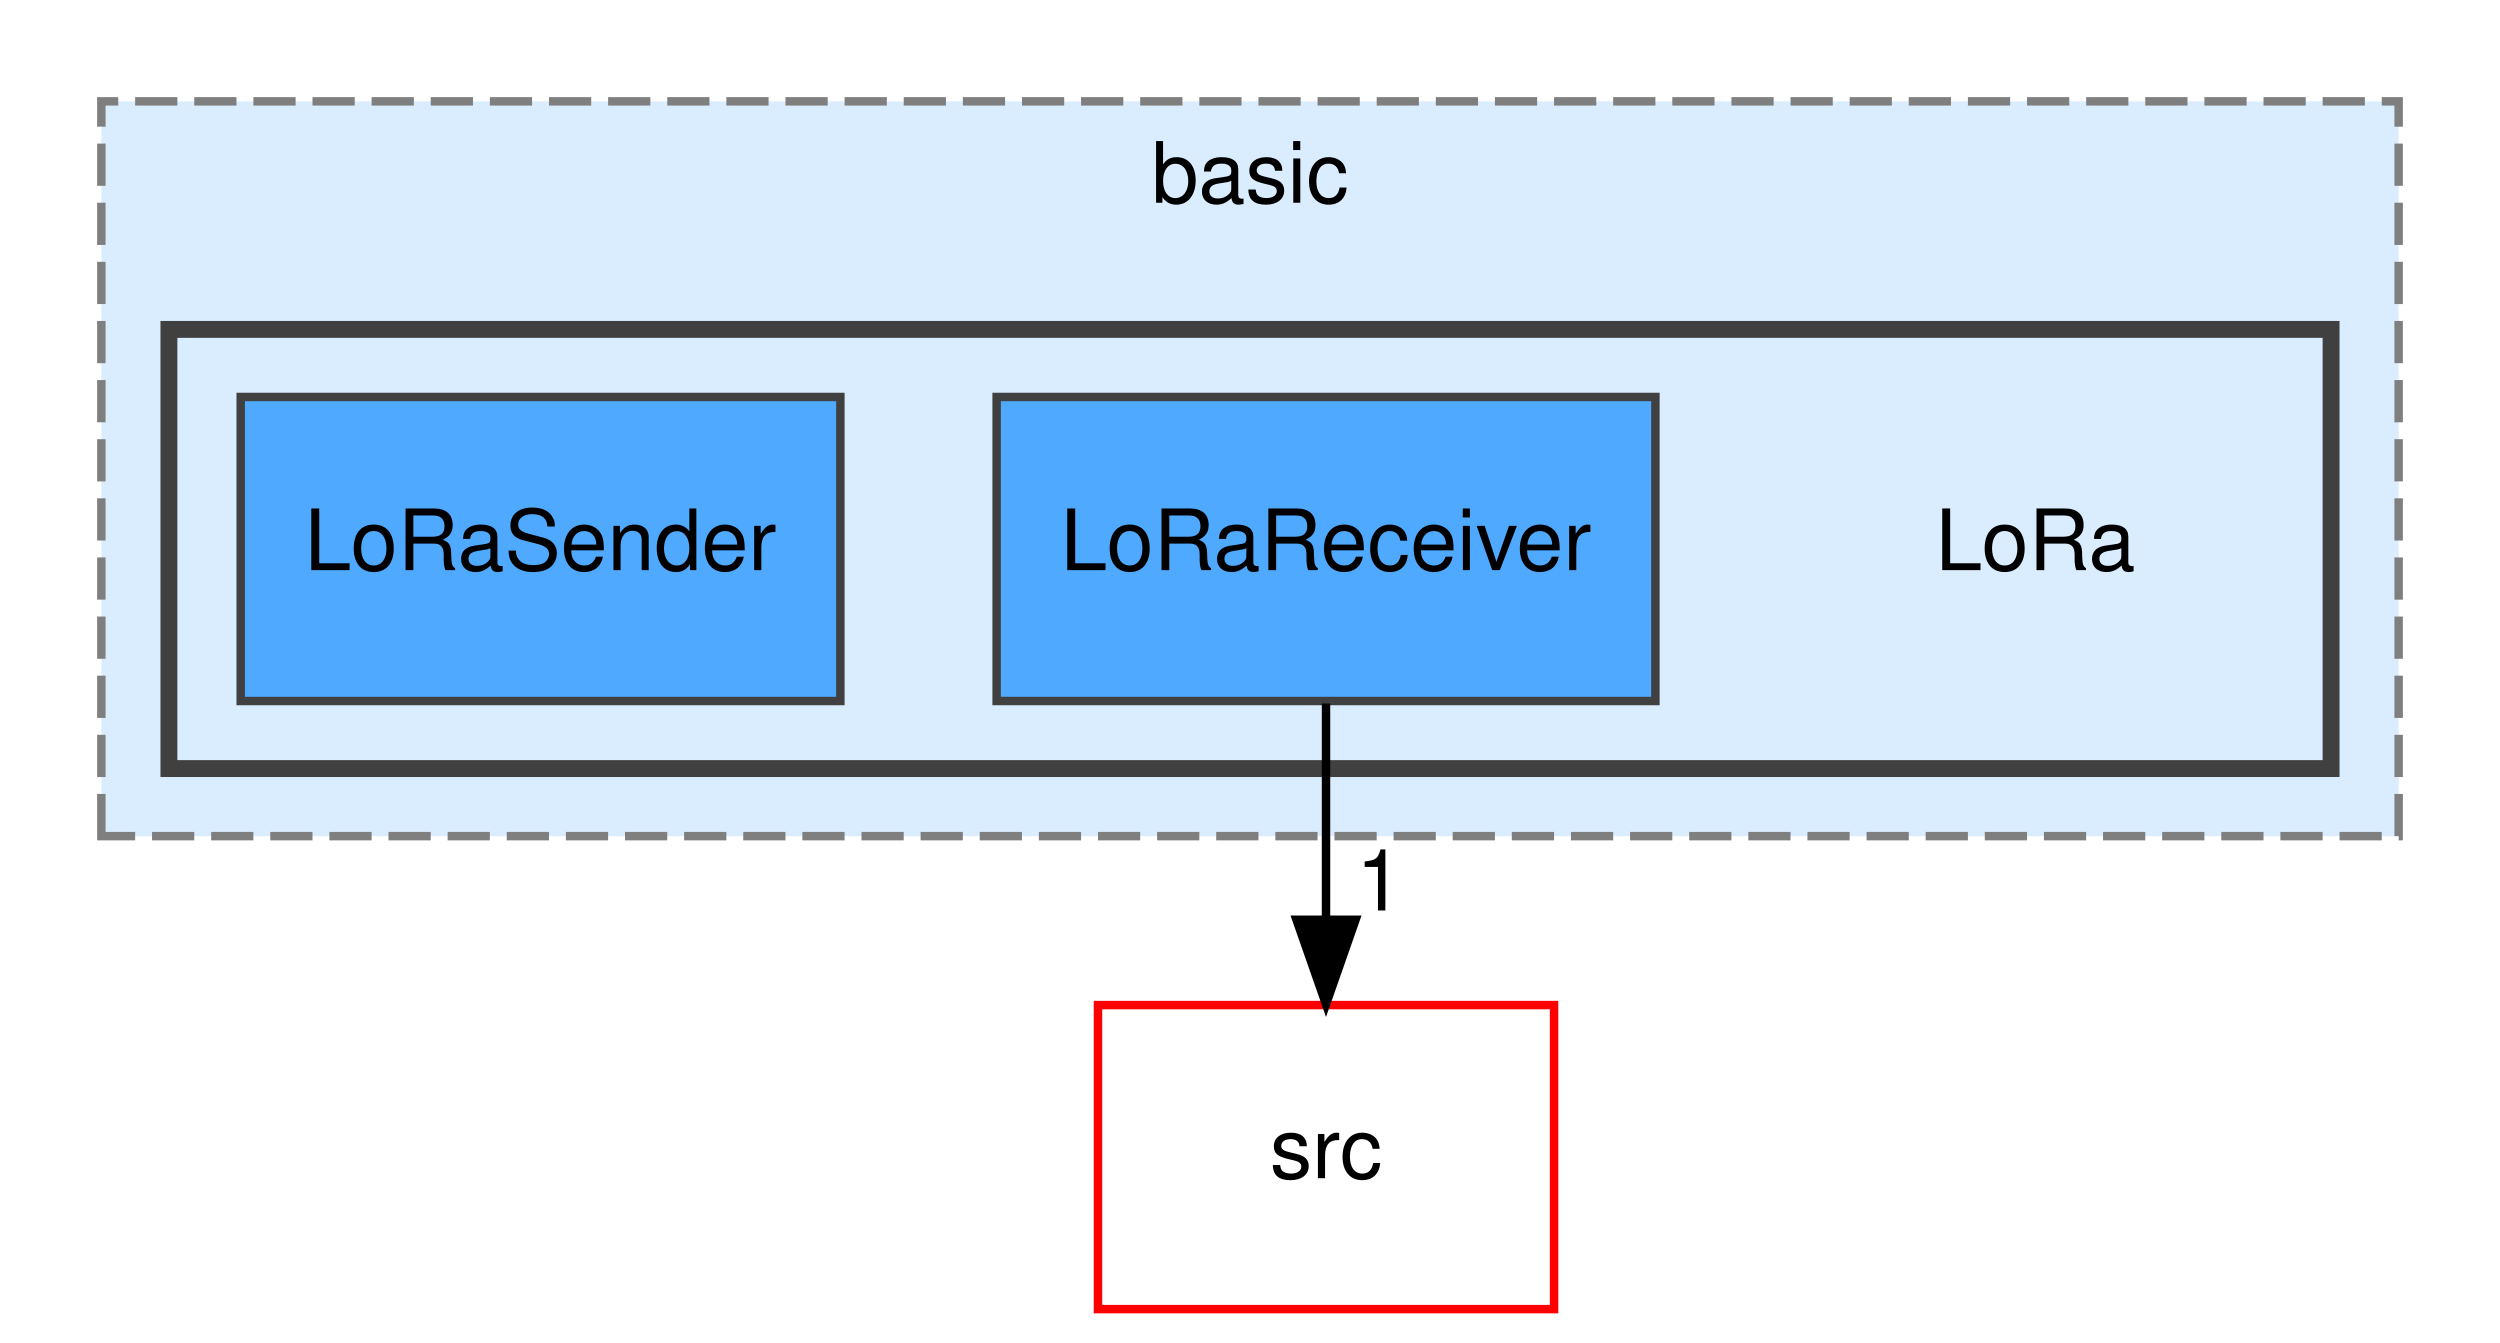
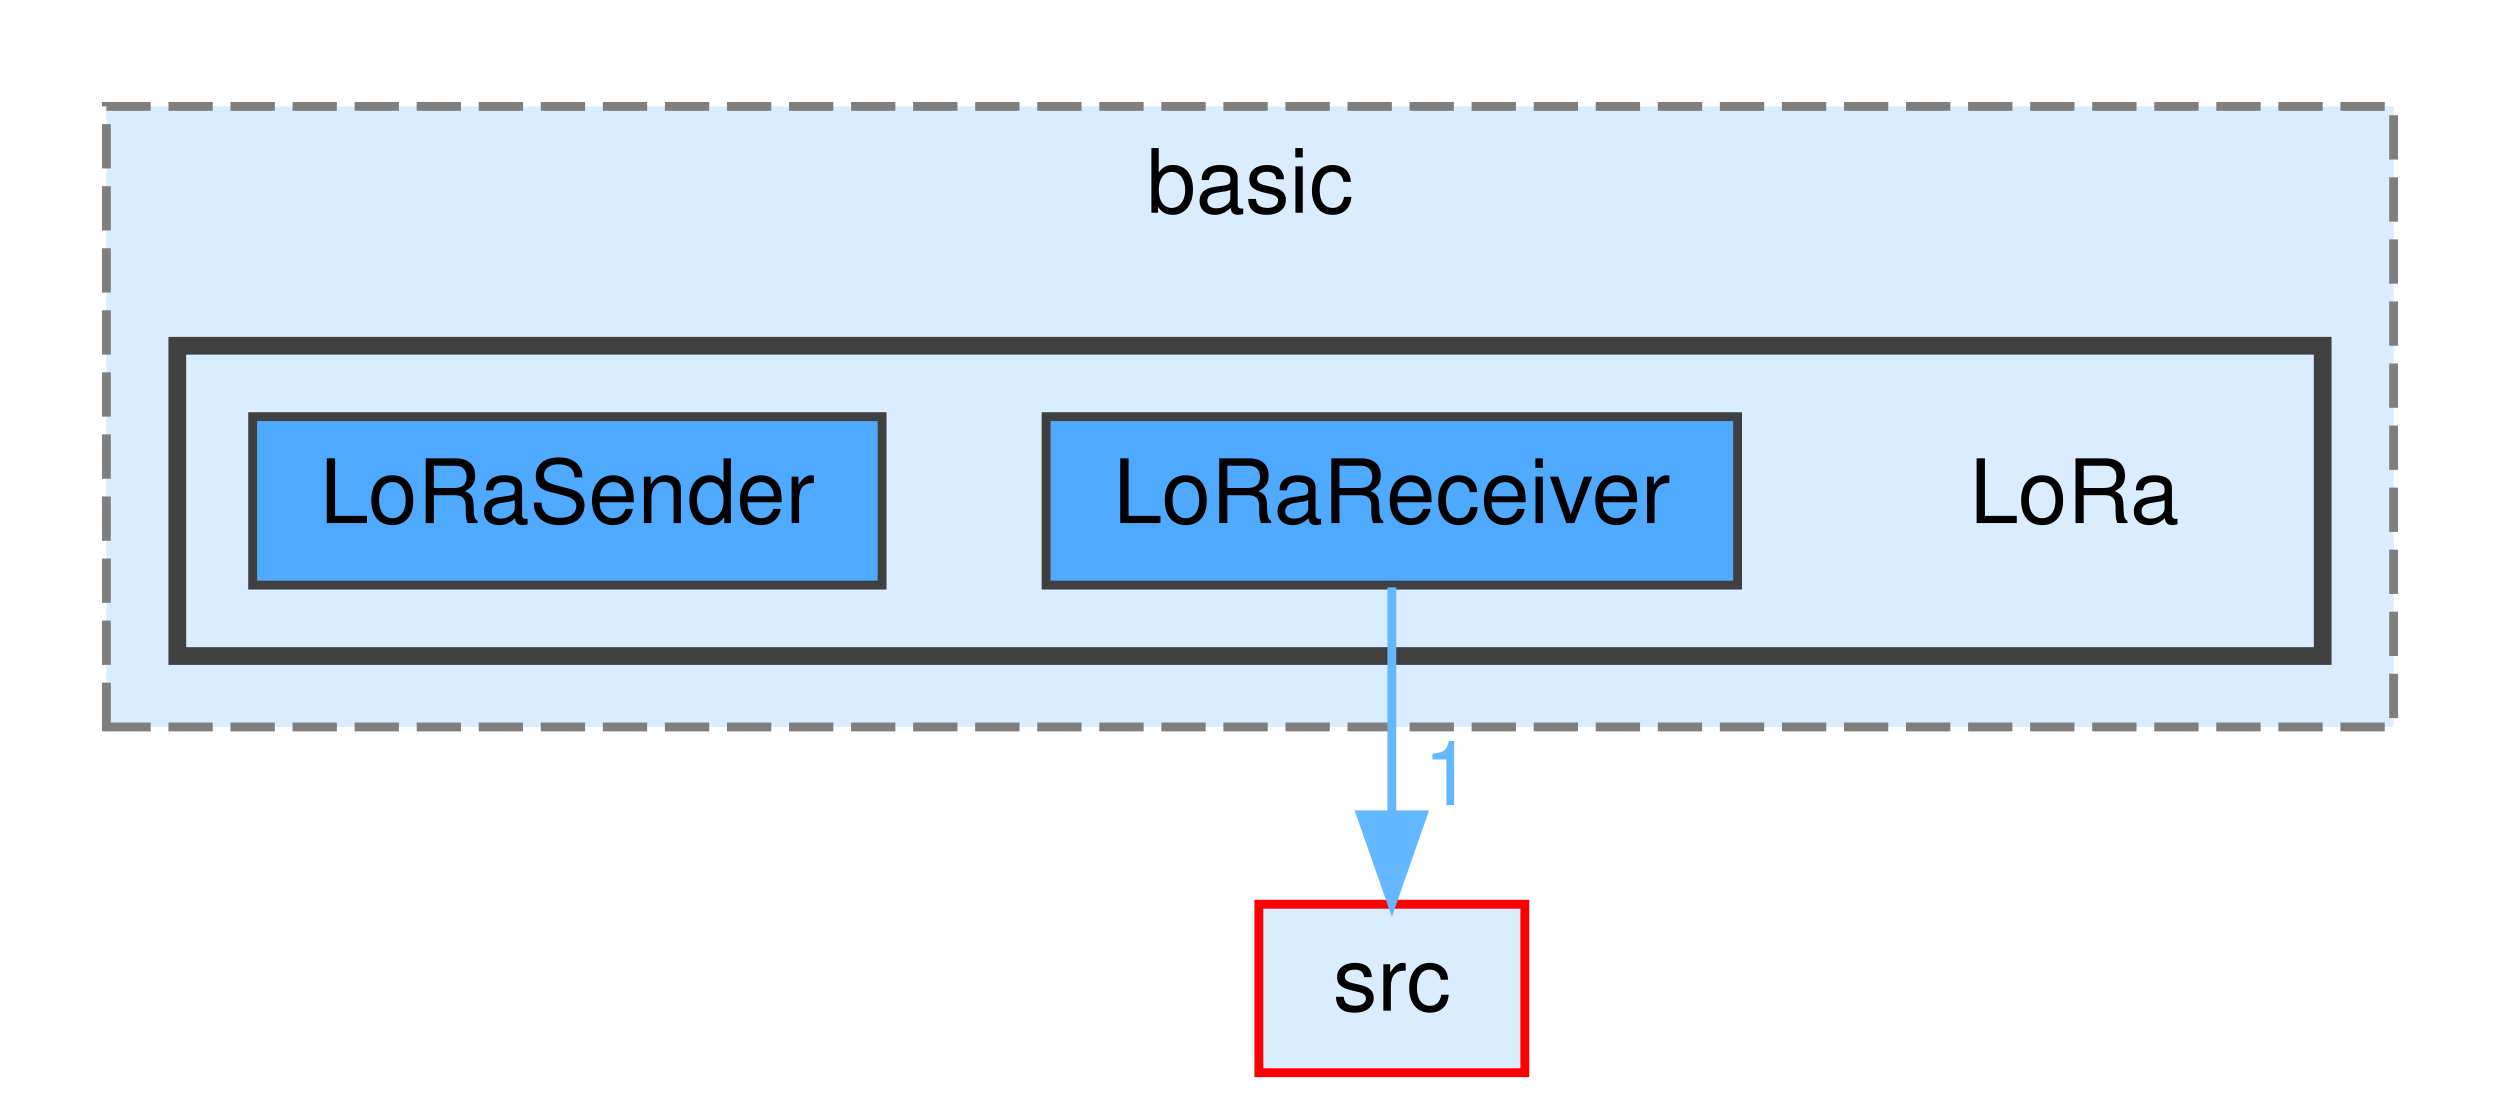
- <svg xmlns="http://www.w3.org/2000/svg" xmlns:xlink="http://www.w3.org/1999/xlink" width="296pt" height="159pt" viewBox="0.00 0.00 296.00 159.00">
-   <g id="graph0" class="graph" transform="scale(1 1) rotate(0) translate(4 155)">
+ <svg xmlns="http://www.w3.org/2000/svg" xmlns:xlink="http://www.w3.org/1999/xlink" width="282pt" height="125pt" viewBox="0.00 0.00 282.00 125.00">
+   <g id="graph0" class="graph" transform="scale(1 1) rotate(0) translate(4 121)">
    <g id="clust1" class="cluster">
      <g id="a_clust1">
        <a xlink:href="dir_2655bc3428516fdbce4a8a83377bfcdf.html" target="_top" xlink:title="basic">
-           <polygon fill="#daedff" stroke="#7f7f7f" stroke-dasharray="5,2" points="8,-56 8,-143 280,-143 280,-56 8,-56" />
-           <text text-anchor="middle" x="144" y="-131" font-family="Helvetica,sans-Serif" font-size="10.00">basic</text>
+           <polygon fill="#daedff" stroke="#7f7f7f" stroke-dasharray="5,2" points="8,-39 8,-109 266,-109 266,-39 8,-39" />
+           <text text-anchor="middle" x="137" y="-97" font-family="Helvetica,sans-Serif" font-size="10.00">basic</text>
        </a>
      </g>
    </g>
    <g id="clust2" class="cluster">
      <g id="a_clust2">
        <a xlink:href="dir_8166f9f20b0b431c1228d93464093dec.html" target="_top">
-           <polygon fill="#daedff" stroke="#404040" stroke-width="2" points="16,-64 16,-116 272,-116 272,-64 16,-64" />
+           <polygon fill="#daedff" stroke="#404040" stroke-width="2" points="16,-47 16,-82 258,-82 258,-47 16,-47" />
        </a>
      </g>
    </g>
    <g id="node1" class="node">
-       <text text-anchor="middle" x="237" y="-87.5" font-family="Helvetica,sans-Serif" font-size="10.00">LoRa</text>
+       <text text-anchor="middle" x="230" y="-62" font-family="Helvetica,sans-Serif" font-size="10.00">LoRa</text>
    </g>
    <g id="node2" class="node">
      <g id="a_node2">
        <a xlink:href="dir_e3f0b8d00724ed0cd4747dc2357a6ee2.html" target="_top" xlink:title="LoRaReceiver">
-           <polygon fill="#4ea9ff" stroke="#404040" points="192,-108 114,-108 114,-72 192,-72 192,-108" />
-           <text text-anchor="middle" x="153" y="-87.5" font-family="Helvetica,sans-Serif" font-size="10.00">LoRaReceiver</text>
+           <polygon fill="#4ea9ff" stroke="#404040" points="192,-74 114,-74 114,-55 192,-55 192,-74" />
+           <text text-anchor="middle" x="153" y="-62" font-family="Helvetica,sans-Serif" font-size="10.00">LoRaReceiver</text>
        </a>
      </g>
    </g>
    <g id="node4" class="node">
      <g id="a_node4">
        <a xlink:href="dir_68267d1309a1af8e8297ef4c3efbcdba.html" target="_top" xlink:title="src">
-           <polygon fill="none" stroke="red" points="180,-36 126,-36 126,0 180,0 180,-36" />
-           <text text-anchor="middle" x="153" y="-15.5" font-family="Helvetica,sans-Serif" font-size="10.00">src</text>
+           <polygon fill="#daedff" stroke="red" points="168,-19 138,-19 138,0 168,0 168,-19" />
+           <text text-anchor="middle" x="153" y="-7" font-family="Helvetica,sans-Serif" font-size="10.00">src</text>
        </a>
      </g>
    </g>
    <g id="edge1" class="edge">
-       <path fill="none" stroke="black" d="M153,-71.7C153,-63.98 153,-54.71 153,-46.11" />
-       <polygon fill="black" stroke="black" points="156.5,-46.1 153,-36.1 149.5,-46.1 156.5,-46.1" />
+       <path fill="none" stroke="#63b8ff" d="M153,-54.75C153,-47.8 153,-37.85 153,-29.13" />
+       <polygon fill="#63b8ff" stroke="#63b8ff" points="156.5,-29.09 153,-19.09 149.5,-29.09 156.5,-29.09" />
      <g id="a_edge1-headlabel">
        <a xlink:href="dir_000015_000026.html" target="_top" xlink:title="1">
-           <text text-anchor="middle" x="159.34" y="-47.2" font-family="Helvetica,sans-Serif" font-size="10.00">1</text>
+           <text text-anchor="middle" x="159.34" y="-30.18" font-family="Helvetica,sans-Serif" font-size="10.00" fill="#63b8ff">1</text>
        </a>
      </g>
    </g>
    <g id="node3" class="node">
      <g id="a_node3">
        <a xlink:href="dir_8711bf1bd619bb499b6e980db1338e7d.html" target="_top" xlink:title="LoRaSender">
-           <polygon fill="#4ea9ff" stroke="#404040" points="95.5,-108 24.5,-108 24.5,-72 95.5,-72 95.5,-108" />
-           <text text-anchor="middle" x="60" y="-87.5" font-family="Helvetica,sans-Serif" font-size="10.00">LoRaSender</text>
+           <polygon fill="#4ea9ff" stroke="#404040" points="95.5,-74 24.5,-74 24.5,-55 95.5,-55 95.5,-74" />
+           <text text-anchor="middle" x="60" y="-62" font-family="Helvetica,sans-Serif" font-size="10.00">LoRaSender</text>
        </a>
      </g>
    </g>
  </g>
</svg>
